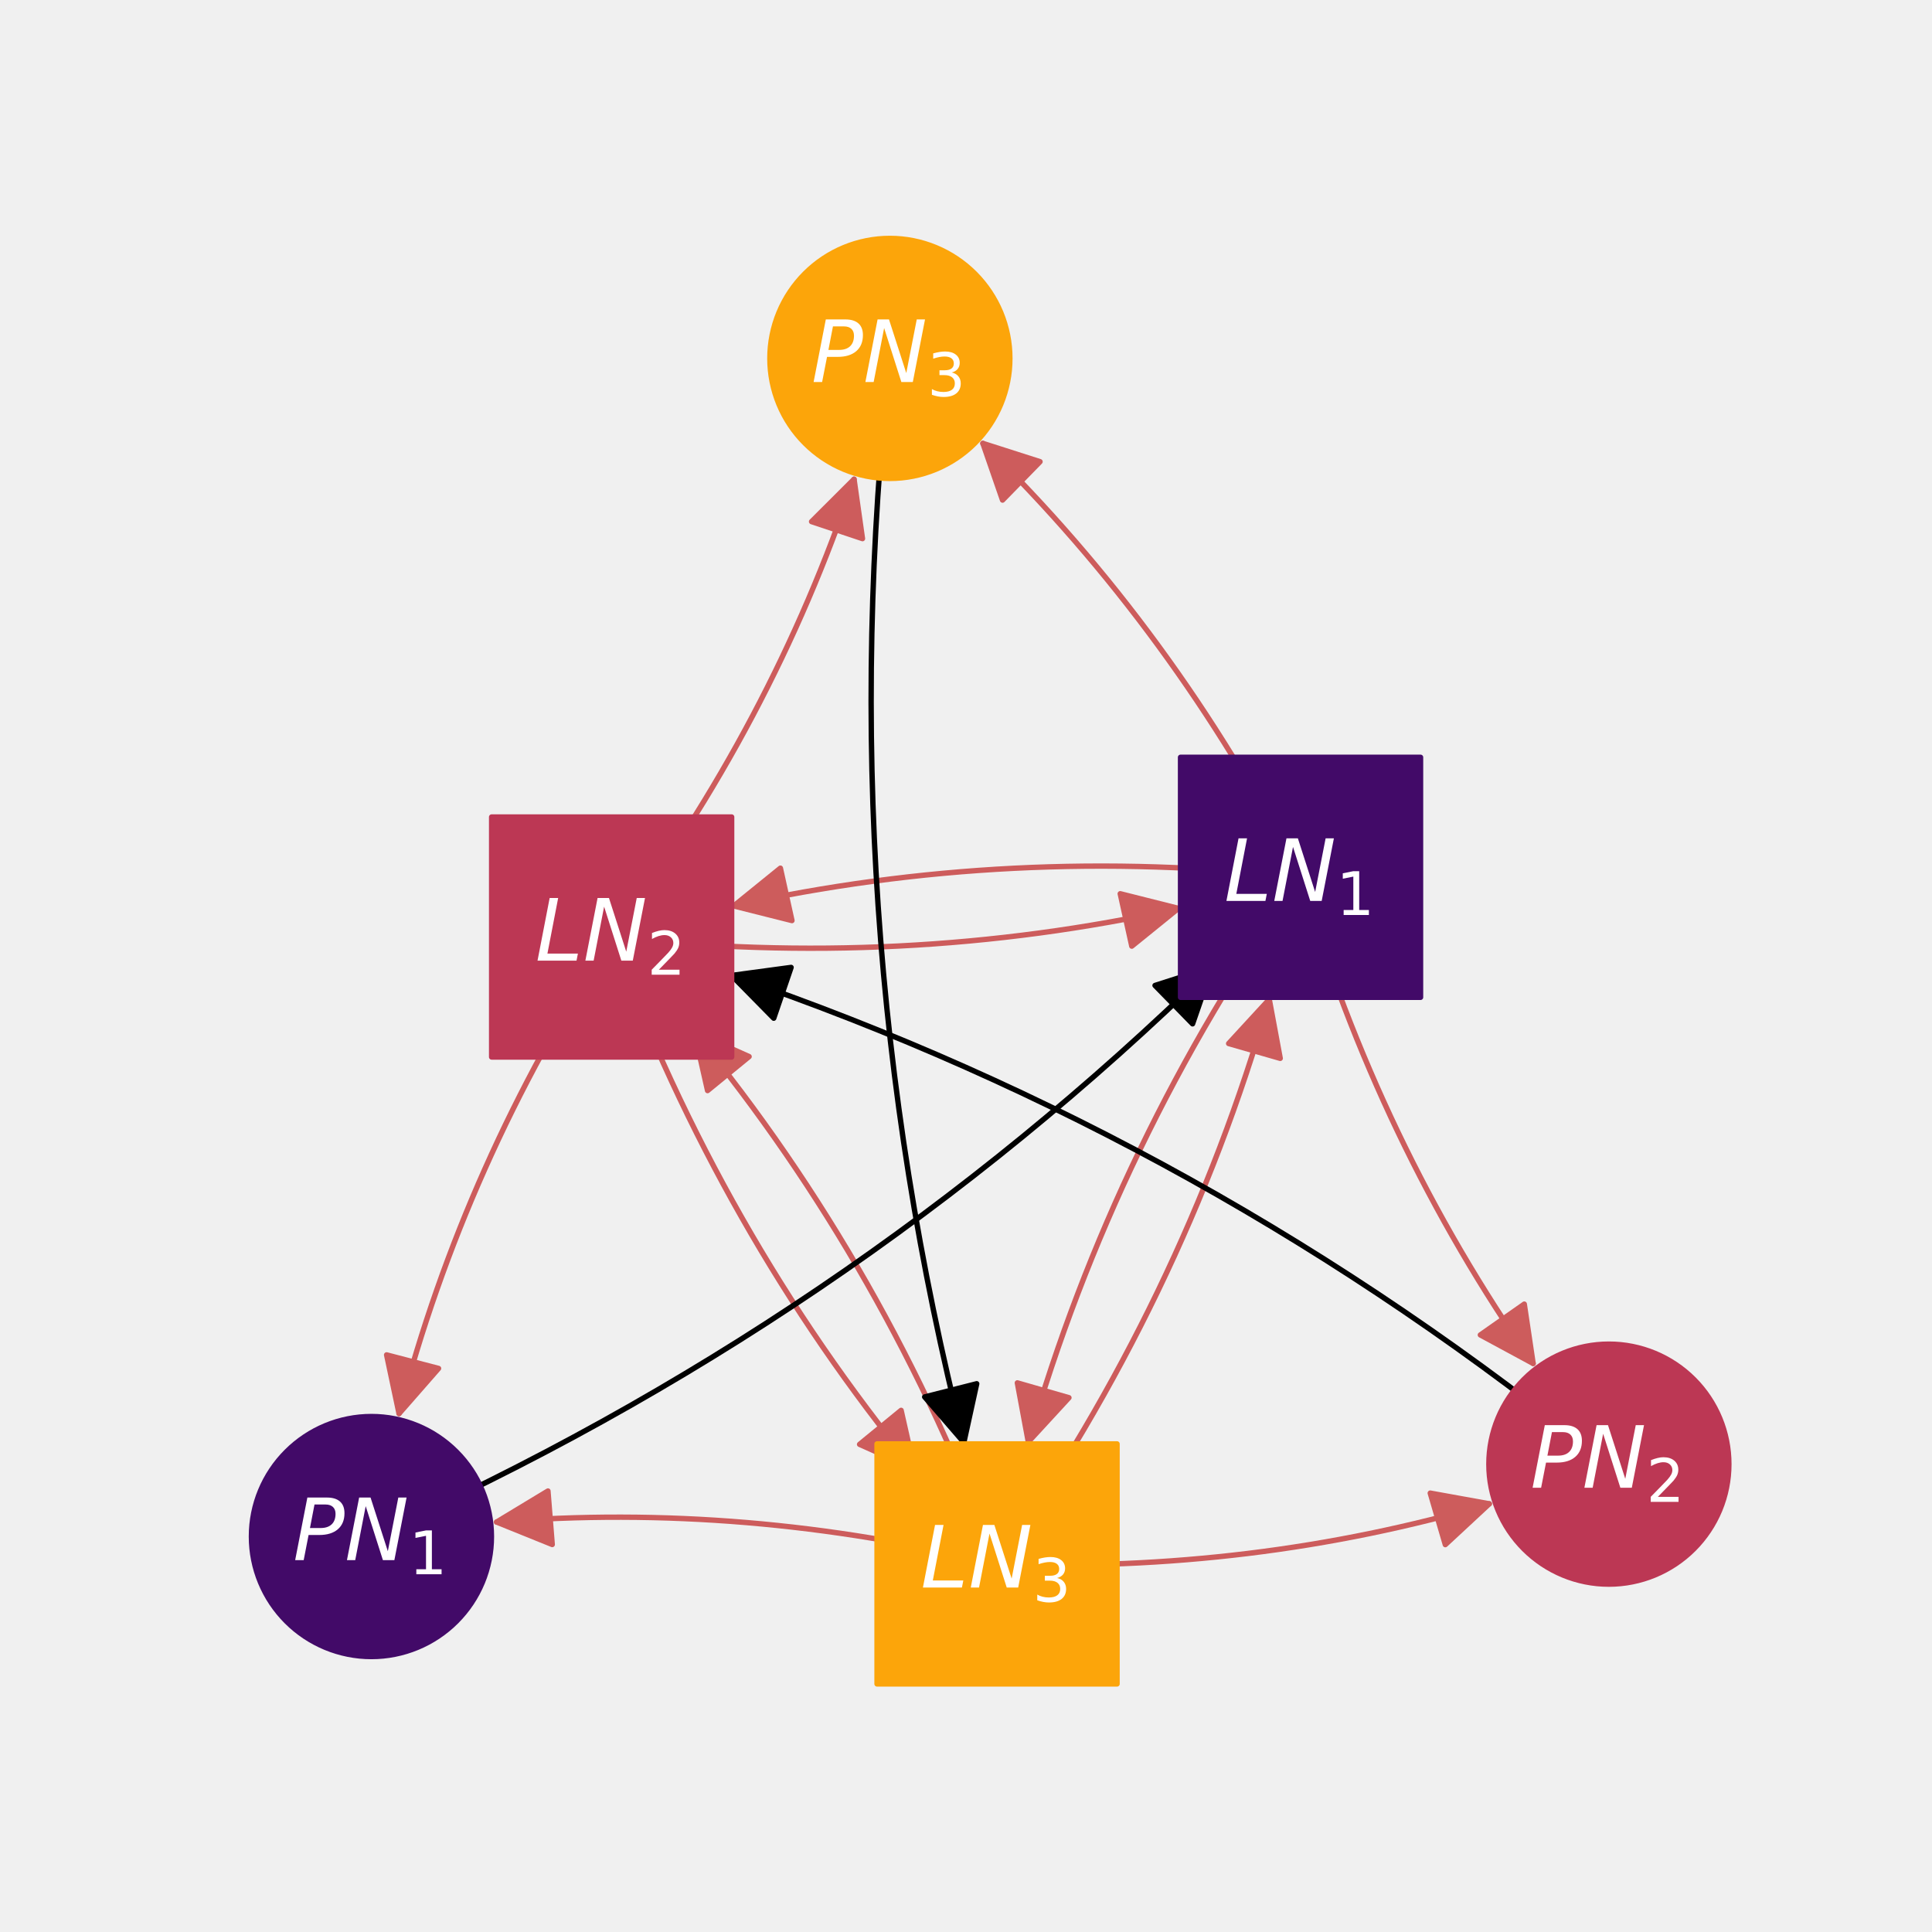
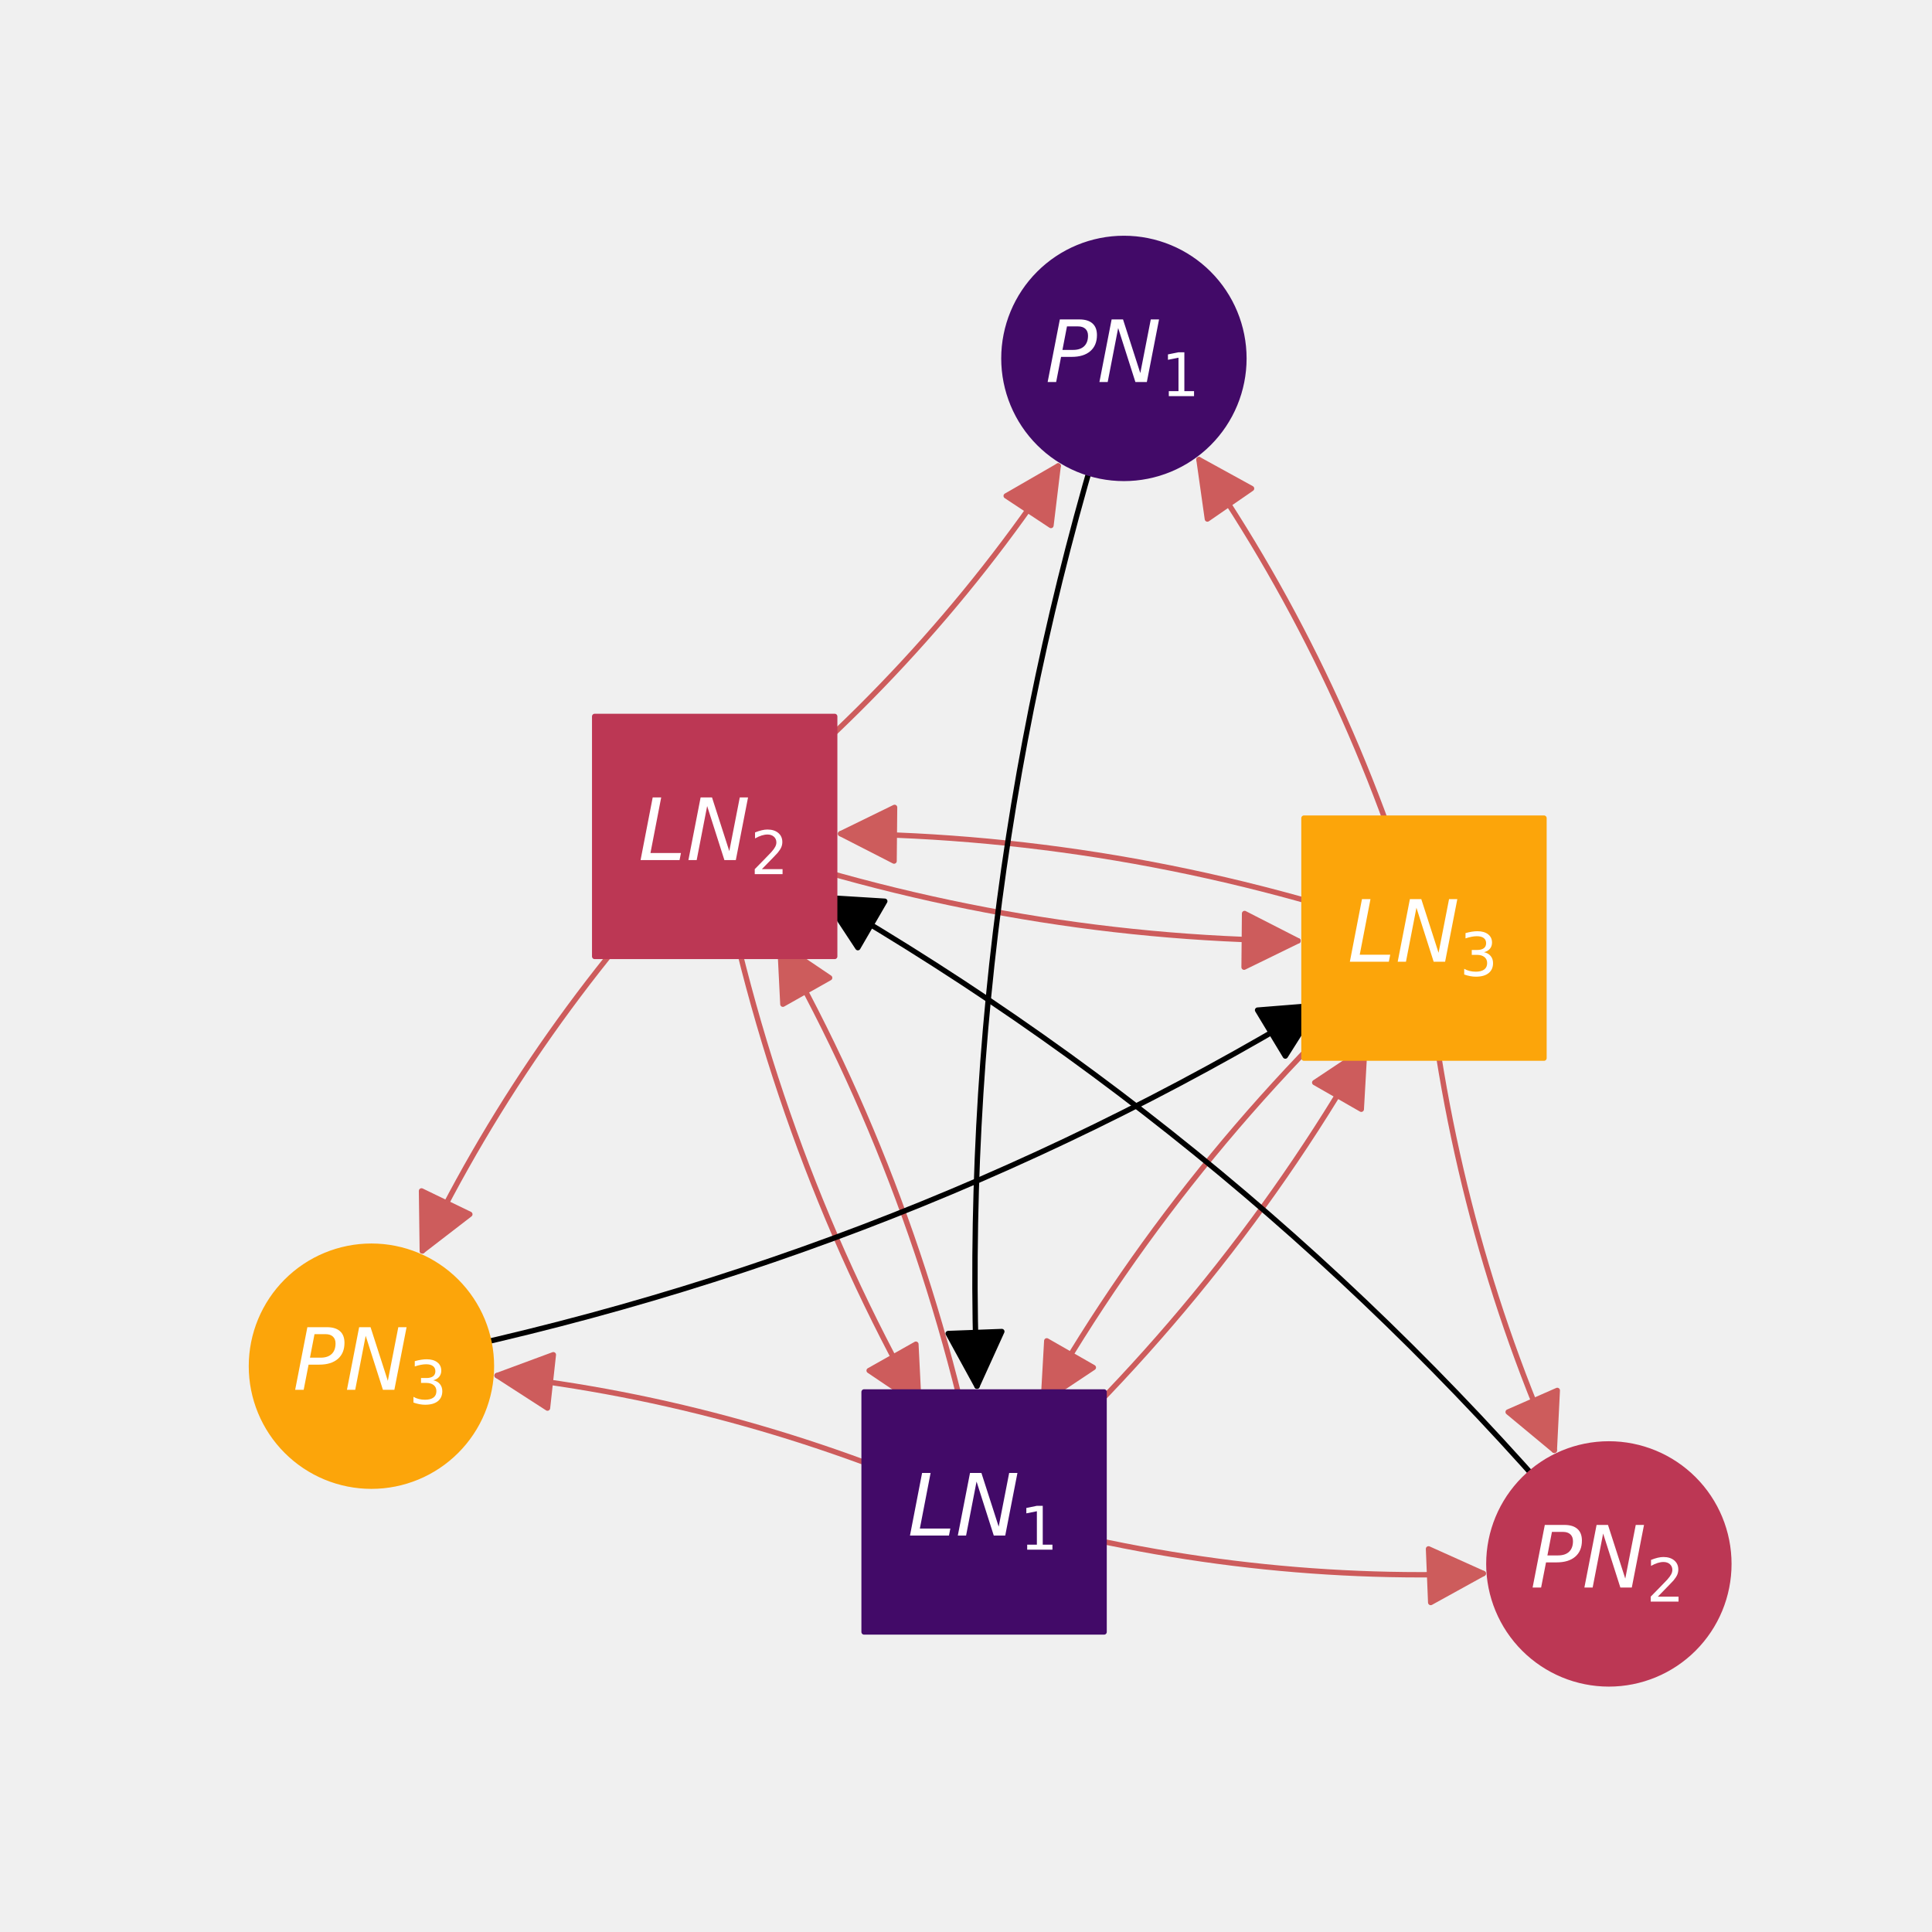
<svg xmlns="http://www.w3.org/2000/svg" xmlns:xlink="http://www.w3.org/1999/xlink" height="360pt" version="1.1" viewBox="0 0 360 360" width="360pt">
  <defs>
    <style type="text/css">*{stroke-linecap:butt;stroke-linejoin:round;}</style>
  </defs>
  <g id="figure_1">
    <g id="patch_1">
      <path d="M 0 360  L 360 360  L 360 0  L 0 0  z " style="fill:none;" />
    </g>
    <g id="axes_1">
      <g id="patch_2">
-         <path clip-path="url(#p98a5fceedb)" d="M 242.337 163.474  Q 256.951 213.101 285.677 254.06  " style="fill:none;stroke:#cd5c5c;stroke-linecap:round;" />
-         <path clip-path="url(#p98a5fceedb)" d="M 284.028 243.002  L 285.677 254.06  L 275.841 248.744  L 284.028 243.002  z " style="fill:#cd5c5c;stroke:#cd5c5c;stroke-linecap:round;" />
+         <path clip-path="url(#p214174131c)" d="M 183.37 281.73  Q 229.797 295.1 276.38 293.198  " style="fill:none;stroke:#cd5c5c;stroke-linecap:round;" />
+         <path clip-path="url(#p214174131c)" d="M 266.184 288.61  L 276.38 293.198  L 266.592 298.602  L 266.184 288.61  z " style="fill:#cd5c5c;stroke:#cd5c5c;stroke-linecap:round;" />
      </g>
      <g id="patch_3">
-         <path clip-path="url(#p98a5fceedb)" d="M 242.337 163.474  Q 218.861 117.497 183.147 82.619  " style="fill:none;stroke:#cd5c5c;stroke-linecap:round;" />
-         <path clip-path="url(#p98a5fceedb)" d="M 186.808 93.183  L 183.147 82.619  L 193.795 86.028  L 186.808 93.183  z " style="fill:#cd5c5c;stroke:#cd5c5c;stroke-linecap:round;" />
+         <path clip-path="url(#p214174131c)" d="M 183.37 281.73  Q 139.231 261.435 92.623 256.313  " style="fill:none;stroke:#cd5c5c;stroke-linecap:round;" />
+         <path clip-path="url(#p214174131c)" d="M 102.017 262.375  L 92.623 256.313  L 103.109 252.435  L 102.017 262.375  z " style="fill:#cd5c5c;stroke:#cd5c5c;stroke-linecap:round;" />
      </g>
      <g id="patch_4">
-         <path clip-path="url(#p98a5fceedb)" d="M 242.337 163.474  Q 188.223 157.445 136.728 168.809  " style="fill:none;stroke:#cd5c5c;stroke-linecap:round;" />
-         <path clip-path="url(#p98a5fceedb)" d="M 147.571 171.536  L 136.728 168.809  L 145.416 161.771  L 147.571 171.536  z " style="fill:#cd5c5c;stroke:#cd5c5c;stroke-linecap:round;" />
+         <path clip-path="url(#p214174131c)" d="M 183.37 281.73  Q 172.895 224.834 145.321 175.949  " style="fill:none;stroke:#cd5c5c;stroke-linecap:round;" />
+         <path clip-path="url(#p214174131c)" d="M 145.879 187.116  L 145.321 175.949  L 154.589 182.203  L 145.879 187.116  z " style="fill:#cd5c5c;stroke:#cd5c5c;stroke-linecap:round;" />
      </g>
      <g id="patch_5">
-         <path clip-path="url(#p98a5fceedb)" d="M 242.337 163.474  Q 207.74 212.597 191.609 268.671  " style="fill:none;stroke:#cd5c5c;stroke-linecap:round;" />
-         <path clip-path="url(#p98a5fceedb)" d="M 199.179 260.443  L 191.609 268.671  L 189.569 257.679  L 199.179 260.443  z " style="fill:#cd5c5c;stroke:#cd5c5c;stroke-linecap:round;" />
+         <path clip-path="url(#p214174131c)" d="M 183.37 281.73  Q 226.585 243.876 254.288 195.528  " style="fill:none;stroke:#cd5c5c;stroke-linecap:round;" />
+         <path clip-path="url(#p214174131c)" d="M 244.978 201.718  L 254.288 195.528  L 253.655 206.69  L 244.978 201.718  z " style="fill:#cd5c5c;stroke:#cd5c5c;stroke-linecap:round;" />
      </g>
      <g id="patch_6">
-         <path clip-path="url(#p98a5fceedb)" d="M 113.972 174.598  Q 86.573 216.556 74.355 263.402  " style="fill:none;stroke:#cd5c5c;stroke-linecap:round;" />
-         <path clip-path="url(#p98a5fceedb)" d="M 81.717 254.988  L 74.355 263.402  L 72.041 252.464  L 81.717 254.988  z " style="fill:#cd5c5c;stroke:#cd5c5c;stroke-linecap:round;" />
+         <path clip-path="url(#p214174131c)" d="M 133.172 155.858  Q 171.35 125.896 197.174 86.818  " style="fill:none;stroke:#cd5c5c;stroke-linecap:round;" />
+         <path clip-path="url(#p214174131c)" d="M 187.489 92.404  L 197.174 86.818  L 195.832 97.918  L 187.489 92.404  z " style="fill:#cd5c5c;stroke:#cd5c5c;stroke-linecap:round;" />
      </g>
      <g id="patch_7">
-         <path clip-path="url(#p98a5fceedb)" d="M 113.972 174.598  Q 143.903 134.864 159.14 89.295  " style="fill:none;stroke:#cd5c5c;stroke-linecap:round;" />
-         <path clip-path="url(#p98a5fceedb)" d="M 151.227 97.194  L 159.14 89.295  L 160.711 100.365  L 151.227 97.194  z " style="fill:#cd5c5c;stroke:#cd5c5c;stroke-linecap:round;" />
+         <path clip-path="url(#p214174131c)" d="M 133.172 155.858  Q 99.174 190.756 78.691 233.089  " style="fill:none;stroke:#cd5c5c;stroke-linecap:round;" />
+         <path clip-path="url(#p214174131c)" d="M 87.547 226.265  L 78.691 233.089  L 78.545 221.909  L 87.547 226.265  z " style="fill:#cd5c5c;stroke:#cd5c5c;stroke-linecap:round;" />
      </g>
      <g id="patch_8">
-         <path clip-path="url(#p98a5fceedb)" d="M 113.972 174.598  Q 168.086 180.627 219.581 169.263  " style="fill:none;stroke:#cd5c5c;stroke-linecap:round;" />
-         <path clip-path="url(#p98a5fceedb)" d="M 208.738 166.535  L 219.581 169.263  L 210.893 176.3  L 208.738 166.535  z " style="fill:#cd5c5c;stroke:#cd5c5c;stroke-linecap:round;" />
+         <path clip-path="url(#p214174131c)" d="M 133.172 155.858  Q 143.648 212.754 171.221 261.639  " style="fill:none;stroke:#cd5c5c;stroke-linecap:round;" />
+         <path clip-path="url(#p214174131c)" d="M 170.663 250.472  L 171.221 261.639  L 161.953 255.385  L 170.663 250.472  z " style="fill:#cd5c5c;stroke:#cd5c5c;stroke-linecap:round;" />
      </g>
      <g id="patch_9">
-         <path clip-path="url(#p98a5fceedb)" d="M 113.972 174.598  Q 134.301 229.64 170.375 273.703  " style="fill:none;stroke:#cd5c5c;stroke-linecap:round;" />
-         <path clip-path="url(#p98a5fceedb)" d="M 167.909 262.798  L 170.375 273.703  L 160.172 269.133  L 167.909 262.798  z " style="fill:#cd5c5c;stroke:#cd5c5c;stroke-linecap:round;" />
+         <path clip-path="url(#p214174131c)" d="M 133.172 155.858  Q 186.756 174.8 241.863 175.311  " style="fill:none;stroke:#cd5c5c;stroke-linecap:round;" />
+         <path clip-path="url(#p214174131c)" d="M 231.91 170.219  L 241.863 175.311  L 231.817 180.218  L 231.91 170.219  z " style="fill:#cd5c5c;stroke:#cd5c5c;stroke-linecap:round;" />
      </g>
      <g id="patch_10">
-         <path clip-path="url(#p98a5fceedb)" d="M 185.783 291.414  Q 138.937 279.893 92.535 283.611  " style="fill:none;stroke:#cd5c5c;stroke-linecap:round;" />
-         <path clip-path="url(#p98a5fceedb)" d="M 102.902 287.796  L 92.535 283.611  L 102.104 277.828  L 102.902 287.796  z " style="fill:#cd5c5c;stroke:#cd5c5c;stroke-linecap:round;" />
+         <path clip-path="url(#p214174131c)" d="M 265.336 174.807  Q 251.294 126.018 223.411 85.643  " style="fill:none;stroke:#cd5c5c;stroke-linecap:round;" />
+         <path clip-path="url(#p214174131c)" d="M 224.979 96.713  L 223.411 85.643  L 233.208 91.03  L 224.979 96.713  z " style="fill:#cd5c5c;stroke:#cd5c5c;stroke-linecap:round;" />
      </g>
      <g id="patch_11">
-         <path clip-path="url(#p98a5fceedb)" d="M 185.783 291.414  Q 233.399 293.116 277.508 280.212  " style="fill:none;stroke:#cd5c5c;stroke-linecap:round;" />
-         <path clip-path="url(#p98a5fceedb)" d="M 266.506 278.221  L 277.508 280.212  L 269.314 287.819  L 266.506 278.221  z " style="fill:#cd5c5c;stroke:#cd5c5c;stroke-linecap:round;" />
+         <path clip-path="url(#p214174131c)" d="M 265.336 174.807  Q 269.892 225.349 289.622 270.251  " style="fill:none;stroke:#cd5c5c;stroke-linecap:round;" />
+         <path clip-path="url(#p214174131c)" d="M 290.177 259.085  L 289.622 270.251  L 281.022 263.108  L 290.177 259.085  z " style="fill:#cd5c5c;stroke:#cd5c5c;stroke-linecap:round;" />
      </g>
      <g id="patch_12">
-         <path clip-path="url(#p98a5fceedb)" d="M 185.783 291.414  Q 220.381 242.291 236.511 186.217  " style="fill:none;stroke:#cd5c5c;stroke-linecap:round;" />
-         <path clip-path="url(#p98a5fceedb)" d="M 228.942 194.445  L 236.511 186.217  L 238.552 197.209  L 228.942 194.445  z " style="fill:#cd5c5c;stroke:#cd5c5c;stroke-linecap:round;" />
+         <path clip-path="url(#p214174131c)" d="M 265.336 174.807  Q 222.121 212.661 194.418 261.009  " style="fill:none;stroke:#cd5c5c;stroke-linecap:round;" />
+         <path clip-path="url(#p214174131c)" d="M 203.728 254.819  L 194.418 261.009  L 195.051 249.847  L 203.728 254.819  z " style="fill:#cd5c5c;stroke:#cd5c5c;stroke-linecap:round;" />
      </g>
      <g id="patch_13">
-         <path clip-path="url(#p98a5fceedb)" d="M 185.783 291.414  Q 165.454 236.371 129.38 192.308  " style="fill:none;stroke:#cd5c5c;stroke-linecap:round;" />
-         <path clip-path="url(#p98a5fceedb)" d="M 131.846 203.213  L 129.38 192.308  L 139.583 196.879  L 131.846 203.213  z " style="fill:#cd5c5c;stroke:#cd5c5c;stroke-linecap:round;" />
+         <path clip-path="url(#p214174131c)" d="M 265.336 174.807  Q 211.752 155.864 156.645 155.353  " style="fill:none;stroke:#cd5c5c;stroke-linecap:round;" />
+         <path clip-path="url(#p214174131c)" d="M 166.598 160.446  L 156.645 155.353  L 166.691 150.446  L 166.598 160.446  z " style="fill:#cd5c5c;stroke:#cd5c5c;stroke-linecap:round;" />
      </g>
      <g id="patch_14">
-         <path clip-path="url(#p98a5fceedb)" d="M 69.211 286.311  Q 157.809 246.778 225.871 180.21  " style="fill:none;stroke:#000000;stroke-linecap:round;" />
-         <path clip-path="url(#p98a5fceedb)" d="M 215.225 183.627  L 225.871 180.21  L 222.218 190.776  L 215.225 183.627  z " style="stroke:#000000;stroke-linecap:round;" />
+         <path clip-path="url(#p214174131c)" d="M 209.424 66.786  Q 178.411 160.994 182.051 258.291  " style="fill:none;stroke:#000000;stroke-linecap:round;" />
+         <path clip-path="url(#p214174131c)" d="M 186.674 248.111  L 182.051 258.291  L 176.681 248.484  L 186.674 248.111  z " style="stroke:#000000;stroke-linecap:round;" />
      </g>
      <g id="patch_15">
-         <path clip-path="url(#p98a5fceedb)" d="M 299.789 272.821  Q 225.404 212.217 136.33 181.761  " style="fill:none;stroke:#000000;stroke-linecap:round;" />
-         <path clip-path="url(#p98a5fceedb)" d="M 144.175 189.728  L 136.33 181.761  L 147.41 180.265  L 144.175 189.728  z " style="stroke:#000000;stroke-linecap:round;" />
+         <path clip-path="url(#p214174131c)" d="M 299.789 291.414  Q 237.183 215.626 153.705 167.243  " style="fill:none;stroke:#000000;stroke-linecap:round;" />
+         <path clip-path="url(#p214174131c)" d="M 159.849 176.584  L 153.705 167.243  L 164.864 167.932  L 159.849 176.584  z " style="stroke:#000000;stroke-linecap:round;" />
      </g>
      <g id="patch_16">
-         <path clip-path="url(#p98a5fceedb)" d="M 165.815 66.786  Q 154.554 169.942 179.604 268.763  " style="fill:none;stroke:#000000;stroke-linecap:round;" />
-         <path clip-path="url(#p98a5fceedb)" d="M 181.994 257.841  L 179.604 268.763  L 172.3 260.298  L 181.994 257.841  z " style="stroke:#000000;stroke-linecap:round;" />
+         <path clip-path="url(#p214174131c)" d="M 69.211 254.569  Q 164.226 236.407 245.476 187.33  " style="fill:none;stroke:#000000;stroke-linecap:round;" />
+         <path clip-path="url(#p214174131c)" d="M 234.331 188.221  L 245.476 187.33  L 239.501 196.781  L 234.331 188.221  z " style="stroke:#000000;stroke-linecap:round;" />
      </g>
      <g id="PathCollection_1">
        <defs>
-           <path d="M 0 22.361  C 5.93 22.361 11.618 20.005 15.811 15.811  C 20.005 11.618 22.361 5.93 22.361 -0  C 22.361 -5.93 20.005 -11.618 15.811 -15.811  C 11.618 -20.005 5.93 -22.361 0 -22.361  C -5.93 -22.361 -11.618 -20.005 -15.811 -15.811  C -20.005 -11.618 -22.361 -5.93 -22.361 0  C -22.361 5.93 -20.005 11.618 -15.811 15.811  C -11.618 20.005 -5.93 22.361 0 22.361  z " id="C0_0_1f114093d9" />
+           <path d="M 0 22.361  C 5.93 22.361 11.618 20.005 15.811 15.811  C 20.005 11.618 22.361 5.93 22.361 -0  C 22.361 -5.93 20.005 -11.618 15.811 -15.811  C 11.618 -20.005 5.93 -22.361 0 -22.361  C -5.93 -22.361 -11.618 -20.005 -15.811 -15.811  C -20.005 -11.618 -22.361 -5.93 -22.361 0  C -22.361 5.93 -20.005 11.618 -15.811 15.811  C -11.618 20.005 -5.93 22.361 0 22.361  z " id="C0_0_73551fa5f6" />
        </defs>
-         <g clip-path="url(#p98a5fceedb)">
-           <use style="fill:#420a68;stroke:#420a68;" x="69.211" xlink:href="#C0_0_1f114093d9" y="286.311" />
+         <g clip-path="url(#p214174131c)">
+           <use style="fill:#420a68;stroke:#420a68;" x="209.424" xlink:href="#C0_0_73551fa5f6" y="66.786" />
        </g>
-         <g clip-path="url(#p98a5fceedb)">
-           <use style="fill:#bc3754;stroke:#bc3754;" x="299.789" xlink:href="#C0_0_1f114093d9" y="272.821" />
+         <g clip-path="url(#p214174131c)">
+           <use style="fill:#bc3754;stroke:#bc3754;" x="299.789" xlink:href="#C0_0_73551fa5f6" y="291.414" />
        </g>
-         <g clip-path="url(#p98a5fceedb)">
-           <use style="fill:#fca50a;stroke:#fca50a;" x="165.815" xlink:href="#C0_0_1f114093d9" y="66.786" />
+         <g clip-path="url(#p214174131c)">
+           <use style="fill:#fca50a;stroke:#fca50a;" x="69.211" xlink:href="#C0_0_73551fa5f6" y="254.569" />
        </g>
      </g>
      <g id="PathCollection_2">
-         <path clip-path="url(#p98a5fceedb)" d="M 219.976 185.835  L 264.698 185.835  L 264.698 141.113  L 219.976 141.113  z " style="fill:#420a68;stroke:#420a68;" />
-         <path clip-path="url(#p98a5fceedb)" d="M 91.611 196.958  L 136.332 196.958  L 136.332 152.237  L 91.611 152.237  z " style="fill:#bc3754;stroke:#bc3754;" />
-         <path clip-path="url(#p98a5fceedb)" d="M 163.423 313.775  L 208.144 313.775  L 208.144 269.053  L 163.423 269.053  z " style="fill:#fca50a;stroke:#fca50a;" />
+         <path clip-path="url(#p214174131c)" d="M 161.01 304.091  L 205.731 304.091  L 205.731 259.37  L 161.01 259.37  z " style="fill:#420a68;stroke:#420a68;" />
+         <path clip-path="url(#p214174131c)" d="M 110.811 178.218  L 155.533 178.218  L 155.533 133.497  L 110.811 133.497  z " style="fill:#bc3754;stroke:#bc3754;" />
+         <path clip-path="url(#p214174131c)" d="M 242.975 197.167  L 287.696 197.167  L 287.696 152.446  L 242.975 152.446  z " style="fill:#fca50a;stroke:#fca50a;" />
      </g>
      <g id="text_1">
-         <g clip-path="url(#p98a5fceedb)">
-           <g style="fill:#ffffff;" transform="translate(54.57074 290.7258)scale(0.16 -0.16)">
+         <g clip-path="url(#p214174131c)">
+           <g style="fill:#ffffff;" transform="translate(194.7835 71.20095)scale(0.16 -0.16)">
            <defs>
              <path d="M 16.891 72.906  L 39.703 72.906  Q 49.656 72.906 54.875 68.266  Q 60.109 63.625 60.109 54.688  Q 60.109 42.672 52.391 35.984  Q 44.672 29.297 30.719 29.297  L 18.312 29.297  L 12.594 0  L 2.688 0  z M 25.203 64.797  L 19.922 37.406  L 32.328 37.406  Q 40.719 37.406 45.203 41.703  Q 49.703 46 49.703 54  Q 49.703 59.125 46.656 61.953  Q 43.609 64.797 38.094 64.797  z " id="DejaVuSans-Oblique-80" />
              <path d="M 16.891 72.906  L 30.172 72.906  L 50.297 10.406  L 62.5 72.906  L 72.125 72.906  L 57.906 0  L 44.578 0  L 24.516 62.891  L 12.312 0  L 2.688 0  z " id="DejaVuSans-Oblique-78" />
              <path d="M 12.406 8.297  L 28.516 8.297  L 28.516 63.922  L 10.984 60.406  L 10.984 69.391  L 28.422 72.906  L 38.281 72.906  L 38.281 8.297  L 54.391 8.297  L 54.391 0  L 12.406 0  z " id="DejaVuSans-49" />
            </defs>
            <use transform="translate(0 0.09375)" xlink:href="#DejaVuSans-Oblique-80" />
            <use transform="translate(60.30273 0.09375)" xlink:href="#DejaVuSans-Oblique-78" />
            <use transform="translate(135.1074 -16.3125)scale(0.7)" xlink:href="#DejaVuSans-49" />
          </g>
        </g>
      </g>
      <g id="text_2">
-         <g clip-path="url(#p98a5fceedb)">
-           <g style="fill:#ffffff;" transform="translate(285.1493 277.2362)scale(0.16 -0.16)">
+         <g clip-path="url(#p214174131c)">
+           <g style="fill:#ffffff;" transform="translate(285.1493 295.829)scale(0.16 -0.16)">
            <defs>
              <path d="M 19.188 8.297  L 53.609 8.297  L 53.609 0  L 7.328 0  L 7.328 8.297  Q 12.938 14.109 22.625 23.891  Q 32.328 33.688 34.812 36.531  Q 39.547 41.844 41.422 45.531  Q 43.312 49.219 43.312 52.781  Q 43.312 58.594 39.234 62.25  Q 35.156 65.922 28.609 65.922  Q 23.969 65.922 18.812 64.312  Q 13.672 62.703 7.812 59.422  L 7.812 69.391  Q 13.766 71.781 18.938 73  Q 24.125 74.219 28.422 74.219  Q 39.75 74.219 46.484 68.547  Q 53.219 62.891 53.219 53.422  Q 53.219 48.922 51.531 44.891  Q 49.859 40.875 45.406 35.406  Q 44.188 33.984 37.641 27.219  Q 31.109 20.453 19.188 8.297  z " id="DejaVuSans-50" />
            </defs>
            <use transform="translate(0 0.09375)" xlink:href="#DejaVuSans-Oblique-80" />
            <use transform="translate(60.30273 0.09375)" xlink:href="#DejaVuSans-Oblique-78" />
            <use transform="translate(135.1074 -16.3125)scale(0.7)" xlink:href="#DejaVuSans-50" />
          </g>
        </g>
      </g>
      <g id="text_3">
-         <g clip-path="url(#p98a5fceedb)">
-           <g style="fill:#ffffff;" transform="translate(151.1747 71.20095)scale(0.16 -0.16)">
+         <g clip-path="url(#p214174131c)">
+           <g style="fill:#ffffff;" transform="translate(54.57074 258.9835)scale(0.16 -0.16)">
            <defs>
              <path d="M 40.578 39.312  Q 47.656 37.797 51.625 33  Q 55.609 28.219 55.609 21.188  Q 55.609 10.406 48.188 4.484  Q 40.766 -1.422 27.094 -1.422  Q 22.516 -1.422 17.656 -0.516  Q 12.797 0.391 7.625 2.203  L 7.625 11.719  Q 11.719 9.328 16.594 8.109  Q 21.484 6.891 26.812 6.891  Q 36.078 6.891 40.938 10.547  Q 45.797 14.203 45.797 21.188  Q 45.797 27.641 41.281 31.266  Q 36.766 34.906 28.719 34.906  L 20.219 34.906  L 20.219 43.016  L 29.109 43.016  Q 36.375 43.016 40.234 45.922  Q 44.094 48.828 44.094 54.297  Q 44.094 59.906 40.109 62.906  Q 36.141 65.922 28.719 65.922  Q 24.656 65.922 20.016 65.031  Q 15.375 64.156 9.812 62.312  L 9.812 71.094  Q 15.438 72.656 20.344 73.438  Q 25.25 74.219 29.594 74.219  Q 40.828 74.219 47.359 69.109  Q 53.906 64.016 53.906 55.328  Q 53.906 49.266 50.438 45.094  Q 46.969 40.922 40.578 39.312  z " id="DejaVuSans-51" />
            </defs>
            <use transform="translate(0 0.09375)" xlink:href="#DejaVuSans-Oblique-80" />
            <use transform="translate(60.30273 0.09375)" xlink:href="#DejaVuSans-Oblique-78" />
            <use transform="translate(135.1074 -16.3125)scale(0.7)" xlink:href="#DejaVuSans-51" />
          </g>
        </g>
      </g>
      <g id="text_4">
-         <g clip-path="url(#p98a5fceedb)">
-           <g style="fill:#ffffff;" transform="translate(228.0971 167.889)scale(0.16 -0.16)">
+         <g clip-path="url(#p214174131c)">
+           <g style="fill:#ffffff;" transform="translate(169.1304 286.1453)scale(0.16 -0.16)">
            <defs>
              <path d="M 16.797 72.906  L 26.703 72.906  L 14.203 8.203  L 49.703 8.203  L 48.094 0  L 2.688 0  z " id="DejaVuSans-Oblique-76" />
            </defs>
            <use transform="translate(0 0.09375)" xlink:href="#DejaVuSans-Oblique-76" />
            <use transform="translate(55.71289 0.09375)" xlink:href="#DejaVuSans-Oblique-78" />
            <use transform="translate(130.5176 -16.3125)scale(0.7)" xlink:href="#DejaVuSans-49" />
          </g>
        </g>
      </g>
      <g id="text_5">
-         <g clip-path="url(#p98a5fceedb)">
-           <g style="fill:#ffffff;" transform="translate(99.7317 179.0126)scale(0.16 -0.16)">
+         <g clip-path="url(#p214174131c)">
+           <g style="fill:#ffffff;" transform="translate(118.932 160.2727)scale(0.16 -0.16)">
            <use transform="translate(0 0.09375)" xlink:href="#DejaVuSans-Oblique-76" />
            <use transform="translate(55.71289 0.09375)" xlink:href="#DejaVuSans-Oblique-78" />
            <use transform="translate(130.5176 -16.3125)scale(0.7)" xlink:href="#DejaVuSans-50" />
          </g>
        </g>
      </g>
      <g id="text_6">
-         <g clip-path="url(#p98a5fceedb)">
-           <g style="fill:#ffffff;" transform="translate(171.5435 295.829)scale(0.16 -0.16)">
+         <g clip-path="url(#p214174131c)">
+           <g style="fill:#ffffff;" transform="translate(251.0957 179.2216)scale(0.16 -0.16)">
            <use transform="translate(0 0.09375)" xlink:href="#DejaVuSans-Oblique-76" />
            <use transform="translate(55.71289 0.09375)" xlink:href="#DejaVuSans-Oblique-78" />
            <use transform="translate(130.5176 -16.3125)scale(0.7)" xlink:href="#DejaVuSans-51" />
          </g>
        </g>
      </g>
    </g>
  </g>
  <defs>
-     <clipPath id="p98a5fceedb">
+     <clipPath id="p214174131c">
      <rect height="271.8" width="279" x="45" y="43.2" />
    </clipPath>
  </defs>
</svg>
